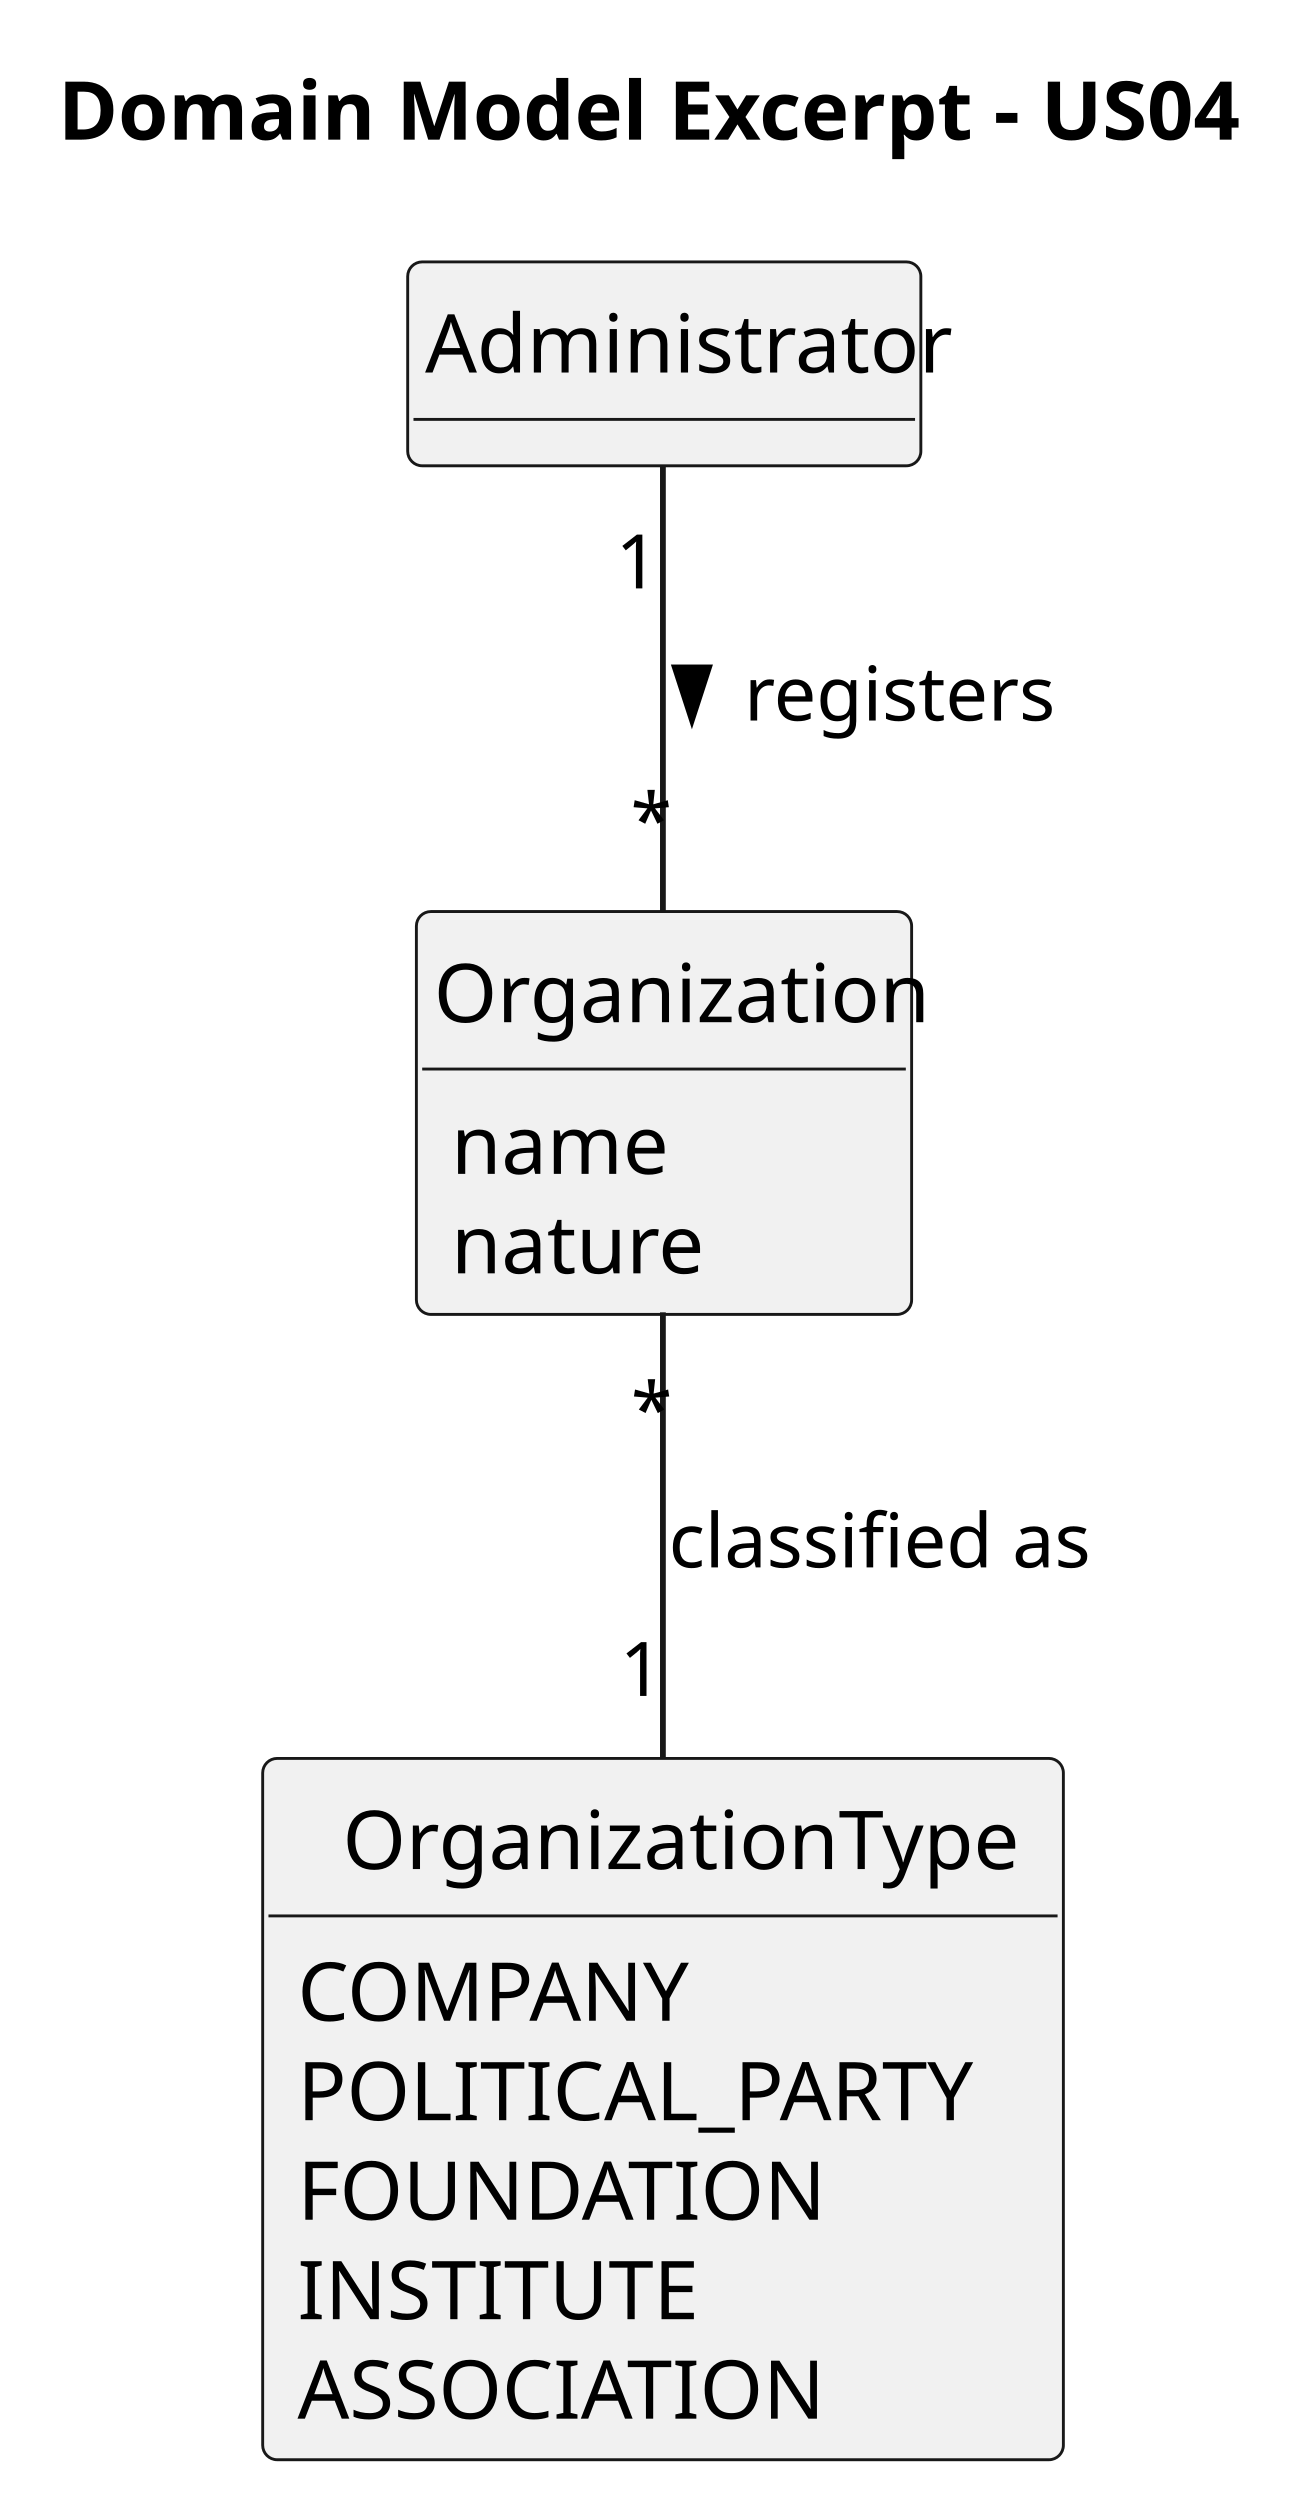
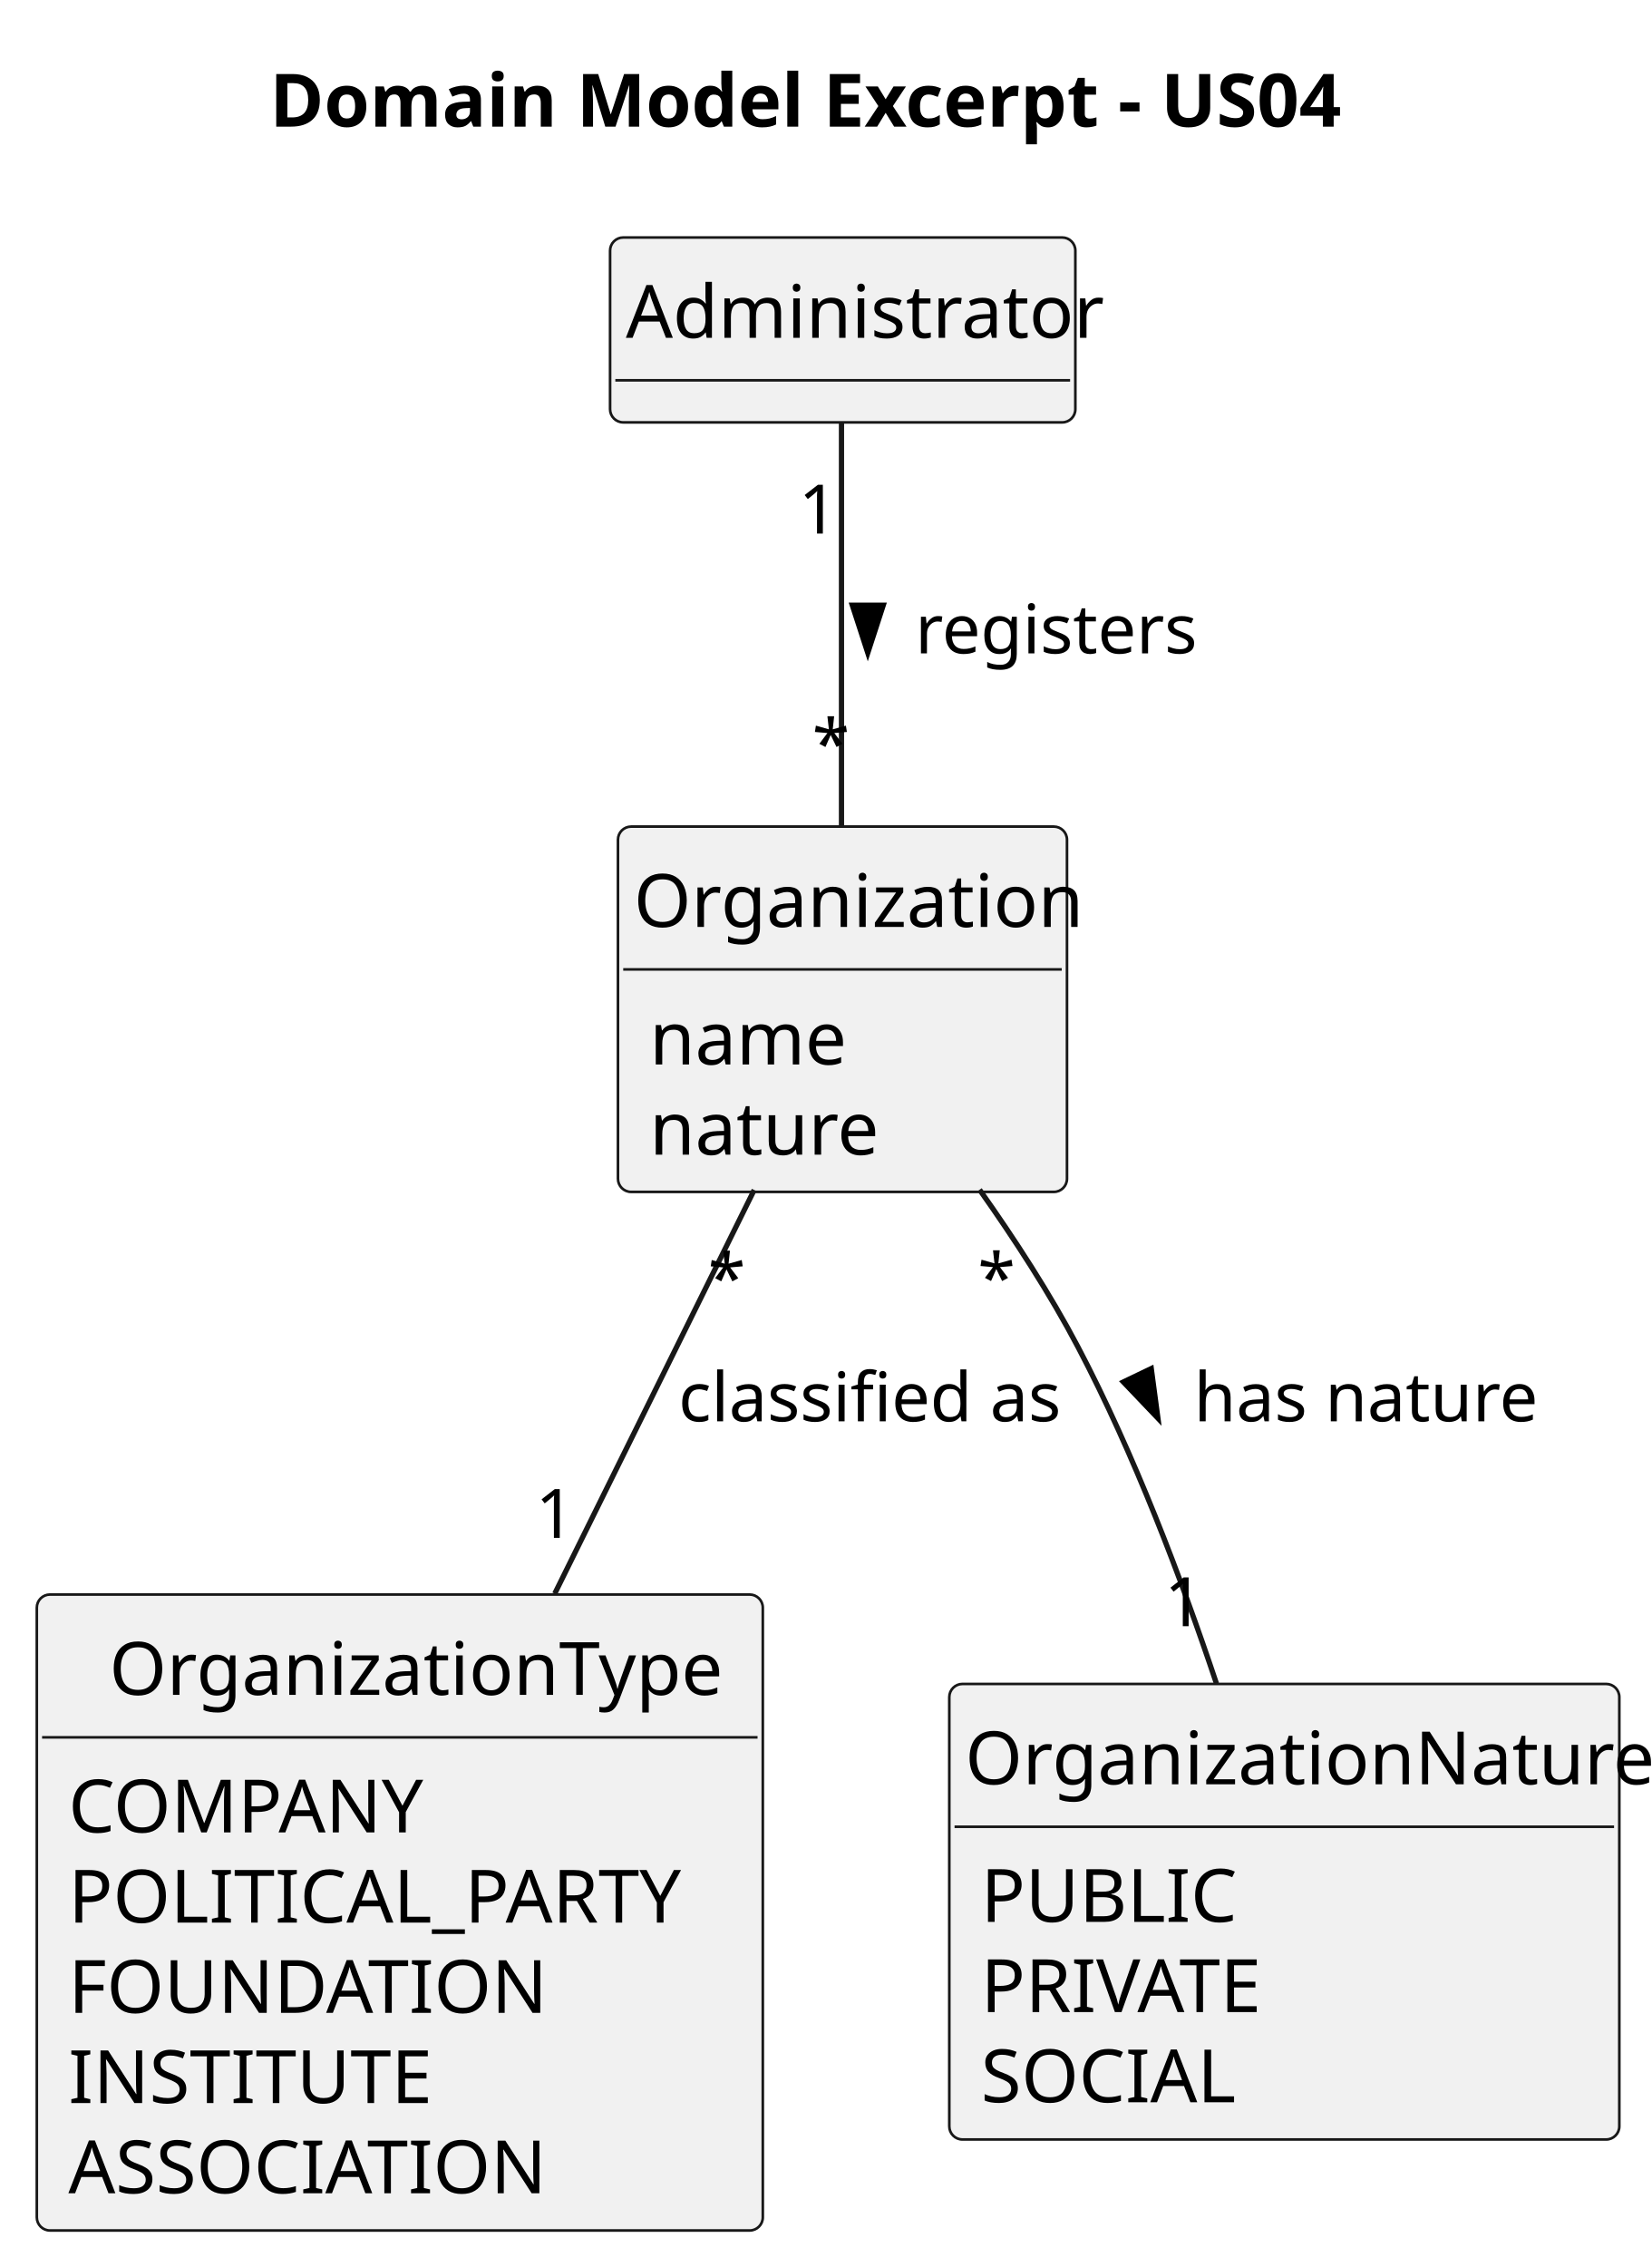
- <svg xmlns="http://www.w3.org/2000/svg" contentStyleType="text/css" data-diagram-type="CLASS" height="431px" preserveAspectRatio="none" style="width:226px;height:431px;background:#FFFFFF;" version="1.1" viewBox="0 0 226 431" width="226px" zoomAndPan="magnify">
+ <svg xmlns="http://www.w3.org/2000/svg" contentStyleType="text/css" data-diagram-type="CLASS" height="431px" preserveAspectRatio="none" style="width:314px;height:431px;background:#FFFFFF;" version="1.1" viewBox="0 0 314 431" width="314px" zoomAndPan="magnify">
  <defs />
  <g>
    <g class="title" data-source-line="9">
-       <text fill="#000000" font-family="sans-serif" font-size="14" font-weight="bold" lengthAdjust="spacing" textLength="198.379" x="10" y="24.075">Domain Model Excerpt - US04</text>
+       <text fill="#000000" font-family="sans-serif" font-size="14" font-weight="bold" lengthAdjust="spacing" textLength="198.379" x="51.26" y="24.075">Domain Model Excerpt - US04</text>
    </g>
    <g class="entity" data-qualified-name="Administrator" data-source-line="11" id="ent0002">
-       <rect fill="#F1F1F1" height="35.151" rx="2.5" ry="2.5" style="stroke:#181818;stroke-width:0.5;" width="88.469" x="70.285" y="45.151" />
-       <text fill="#000000" font-family="sans-serif" font-size="14" lengthAdjust="spacing" textLength="82.469" x="73.285" y="64.227">Administrator</text>
-       <line style="stroke:#181818;stroke-width:0.5;" x1="71.285" x2="157.754" y1="72.303" y2="72.303" />
+       <rect fill="#F1F1F1" height="35.151" rx="2.5" ry="2.5" style="stroke:#181818;stroke-width:0.5;" width="88.469" x="116" y="45.151" />
+       <text fill="#000000" font-family="sans-serif" font-size="14" lengthAdjust="spacing" textLength="82.469" x="119" y="64.227">Administrator</text>
+       <line style="stroke:#181818;stroke-width:0.5;" x1="117" x2="203.469" y1="72.303" y2="72.303" />
    </g>
    <g class="entity" data-qualified-name="Organization" data-source-line="14" id="ent0003">
-       <rect fill="#F1F1F1" height="69.454" rx="2.5" ry="2.5" style="stroke:#181818;stroke-width:0.5;" width="85.379" x="71.785" y="157.151" />
-       <text fill="#000000" font-family="sans-serif" font-size="14" lengthAdjust="spacing" textLength="79.379" x="74.785" y="176.227">Organization</text>
-       <line style="stroke:#181818;stroke-width:0.5;" x1="72.785" x2="156.164" y1="184.303" y2="184.303" />
-       <text fill="#000000" font-family="sans-serif" font-size="14" lengthAdjust="spacing" textLength="35.02" x="77.785" y="202.378">name</text>
-       <text fill="#000000" font-family="sans-serif" font-size="14" lengthAdjust="spacing" textLength="39.696" x="77.785" y="219.529">nature</text>
+       <rect fill="#F1F1F1" height="69.454" rx="2.5" ry="2.5" style="stroke:#181818;stroke-width:0.5;" width="85.379" x="117.5" y="157.151" />
+       <text fill="#000000" font-family="sans-serif" font-size="14" lengthAdjust="spacing" textLength="79.379" x="120.5" y="176.227">Organization</text>
+       <line style="stroke:#181818;stroke-width:0.5;" x1="118.5" x2="201.879" y1="184.303" y2="184.303" />
+       <text fill="#000000" font-family="sans-serif" font-size="14" lengthAdjust="spacing" textLength="35.02" x="123.5" y="202.378">name</text>
+       <text fill="#000000" font-family="sans-serif" font-size="14" lengthAdjust="spacing" textLength="39.696" x="123.5" y="219.529">nature</text>
    </g>
    <g class="entity" data-qualified-name="OrganizationType" data-source-line="19" id="ent0004">
-       <rect fill="#F1F1F1" height="120.908" rx="2.5" ry="2.5" style="stroke:#181818;stroke-width:0.5;" width="138.041" x="45.285" y="303.151" />
-       <text fill="#000000" font-family="sans-serif" font-size="14" lengthAdjust="spacing" textLength="110.503" x="59.054" y="322.227">OrganizationType</text>
-       <line style="stroke:#181818;stroke-width:0.5;" x1="46.285" x2="182.326" y1="330.303" y2="330.303" />
-       <text fill="#000000" font-family="sans-serif" font-size="14" lengthAdjust="spacing" textLength="70.786" x="51.285" y="348.378">COMPANY</text>
-       <text fill="#000000" font-family="sans-serif" font-size="14" lengthAdjust="spacing" textLength="126.041" x="51.285" y="365.529">POLITICAL_PARTY</text>
-       <text fill="#000000" font-family="sans-serif" font-size="14" lengthAdjust="spacing" textLength="92.552" x="51.285" y="382.681">FOUNDATION</text>
-       <text fill="#000000" font-family="sans-serif" font-size="14" lengthAdjust="spacing" textLength="72.331" x="51.285" y="399.832">INSTITUTE</text>
-       <text fill="#000000" font-family="sans-serif" font-size="14" lengthAdjust="spacing" textLength="95.683" x="51.285" y="416.983">ASSOCIATION</text>
+       <rect fill="#F1F1F1" height="120.908" rx="2.5" ry="2.5" style="stroke:#181818;stroke-width:0.5;" width="138.041" x="7" y="303.151" />
+       <text fill="#000000" font-family="sans-serif" font-size="14" lengthAdjust="spacing" textLength="110.503" x="20.769" y="322.227">OrganizationType</text>
+       <line style="stroke:#181818;stroke-width:0.5;" x1="8" x2="144.041" y1="330.303" y2="330.303" />
+       <text fill="#000000" font-family="sans-serif" font-size="14" lengthAdjust="spacing" textLength="70.786" x="13" y="348.378">COMPANY</text>
+       <text fill="#000000" font-family="sans-serif" font-size="14" lengthAdjust="spacing" textLength="126.041" x="13" y="365.529">POLITICAL_PARTY</text>
+       <text fill="#000000" font-family="sans-serif" font-size="14" lengthAdjust="spacing" textLength="92.552" x="13" y="382.681">FOUNDATION</text>
+       <text fill="#000000" font-family="sans-serif" font-size="14" lengthAdjust="spacing" textLength="72.331" x="13" y="399.832">INSTITUTE</text>
+       <text fill="#000000" font-family="sans-serif" font-size="14" lengthAdjust="spacing" textLength="95.683" x="13" y="416.983">ASSOCIATION</text>
    </g>
-     <g class="link" data-entity-1="ent0002" data-entity-2="ent0003" data-link-type="association" data-source-line="27" id="lnk5">
-       <path codeLine="27" d="M114.285,80.251 C114.285,99.681 114.285,132.351 114.285,157.121" fill="none" id="Administrator-Organization" style="stroke:#181818;stroke-width:1;" />
-       <polygon fill="#000000" points="119.285,124.115,122.224,115.069,116.347,115.069,119.285,124.115" style="stroke:#000000;stroke-width:1;" />
-       <text fill="#000000" font-family="sans-serif" font-size="13" lengthAdjust="spacing" textLength="49.848" x="128.285" y="124.221">registers</text>
-       <text fill="#000000" font-family="sans-serif" font-size="13" lengthAdjust="spacing" textLength="7.23" x="106.132" y="101.445">1</text>
-       <text fill="#000000" font-family="sans-serif" font-size="13" lengthAdjust="spacing" textLength="5.059" x="108.704" y="146.049">*</text>
+     <g class="entity" data-qualified-name="OrganizationNature" data-source-line="27" id="ent0005">
+       <rect fill="#F1F1F1" height="86.606" rx="2.5" ry="2.5" style="stroke:#181818;stroke-width:0.5;" width="127.399" x="180.5" y="320.151" />
+       <text fill="#000000" font-family="sans-serif" font-size="14" lengthAdjust="spacing" textLength="121.399" x="183.5" y="339.227">OrganizationNature</text>
+       <line style="stroke:#181818;stroke-width:0.5;" x1="181.5" x2="306.899" y1="347.303" y2="347.303" />
+       <text fill="#000000" font-family="sans-serif" font-size="14" lengthAdjust="spacing" textLength="50.572" x="186.5" y="365.378">PUBLIC</text>
+       <text fill="#000000" font-family="sans-serif" font-size="14" lengthAdjust="spacing" textLength="59.903" x="186.5" y="382.529">PRIVATE</text>
+       <text fill="#000000" font-family="sans-serif" font-size="14" lengthAdjust="spacing" textLength="51.352" x="186.5" y="399.681">SOCIAL</text>
    </g>
-     <g class="link" data-entity-1="ent0003" data-entity-2="ent0004" data-link-type="association" data-source-line="29" id="lnk6">
-       <path codeLine="29" d="M114.285,226.241 C114.285,248.111 114.285,277.251 114.285,302.981" fill="none" id="Organization-OrganizationType" style="stroke:#181818;stroke-width:1;" />
-       <text fill="#000000" font-family="sans-serif" font-size="13" lengthAdjust="spacing" textLength="70.808" x="115.285" y="270.221">classified as</text>
-       <text fill="#000000" font-family="sans-serif" font-size="13" lengthAdjust="spacing" textLength="5.059" x="108.762" y="247.644">*</text>
-       <text fill="#000000" font-family="sans-serif" font-size="13" lengthAdjust="spacing" textLength="7.23" x="106.849" y="292.382">1</text>
+     <g class="link" data-entity-1="ent0002" data-entity-2="ent0003" data-link-type="association" data-source-line="33" id="lnk6">
+       <path codeLine="33" d="M160,80.251 C160,99.681 160,132.351 160,157.121" fill="none" id="Administrator-Organization" style="stroke:#181818;stroke-width:1;" />
+       <polygon fill="#000000" points="165,124.115,167.939,115.069,162.061,115.069,165,124.115" style="stroke:#000000;stroke-width:1;" />
+       <text fill="#000000" font-family="sans-serif" font-size="13" lengthAdjust="spacing" textLength="49.848" x="174" y="124.221">registers</text>
+       <text fill="#000000" font-family="sans-serif" font-size="13" lengthAdjust="spacing" textLength="7.23" x="151.846" y="101.445">1</text>
+       <text fill="#000000" font-family="sans-serif" font-size="13" lengthAdjust="spacing" textLength="5.059" x="154.418" y="146.049">*</text>
+     </g>
+     <g class="link" data-entity-1="ent0003" data-entity-2="ent0004" data-link-type="association" data-source-line="35" id="lnk7">
+       <path codeLine="35" d="M143.4,226.241 C132.6,248.111 118.2,277.251 105.48,302.981" fill="none" id="Organization-OrganizationType" style="stroke:#181818;stroke-width:1;" />
+       <text fill="#000000" font-family="sans-serif" font-size="13" lengthAdjust="spacing" textLength="70.808" x="129" y="270.221">classified as</text>
+       <text fill="#000000" font-family="sans-serif" font-size="13" lengthAdjust="spacing" textLength="5.059" x="134.608" y="247.644">*</text>
+       <text fill="#000000" font-family="sans-serif" font-size="13" lengthAdjust="spacing" textLength="7.23" x="101.821" y="292.382">1</text>
+     </g>
+     <g class="link" data-entity-1="ent0003" data-entity-2="ent0005" data-link-type="association" data-source-line="36" id="lnk8">
+       <path codeLine="36" d="M186.26,226.191 C192.9,235.571 199.66,245.981 205,256.151 C215.62,276.371 224.63,300.131 231.3,320.081" fill="none" id="Organization-OrganizationNature" style="stroke:#181818;stroke-width:1;" />
+       <polygon fill="#000000" points="220.163,269.623,218.9,260.196,213.601,262.738,220.163,269.623" style="stroke:#000000;stroke-width:1;" />
+       <text fill="#000000" font-family="sans-serif" font-size="13" lengthAdjust="spacing" textLength="61.433" x="227" y="270.221">has nature</text>
+       <text fill="#000000" font-family="sans-serif" font-size="13" lengthAdjust="spacing" textLength="5.059" x="185.906" y="247.584">*</text>
+       <text fill="#000000" font-family="sans-serif" font-size="13" lengthAdjust="spacing" textLength="7.23" x="221.399" y="309.172">1</text>
    </g>
  </g>
</svg>
